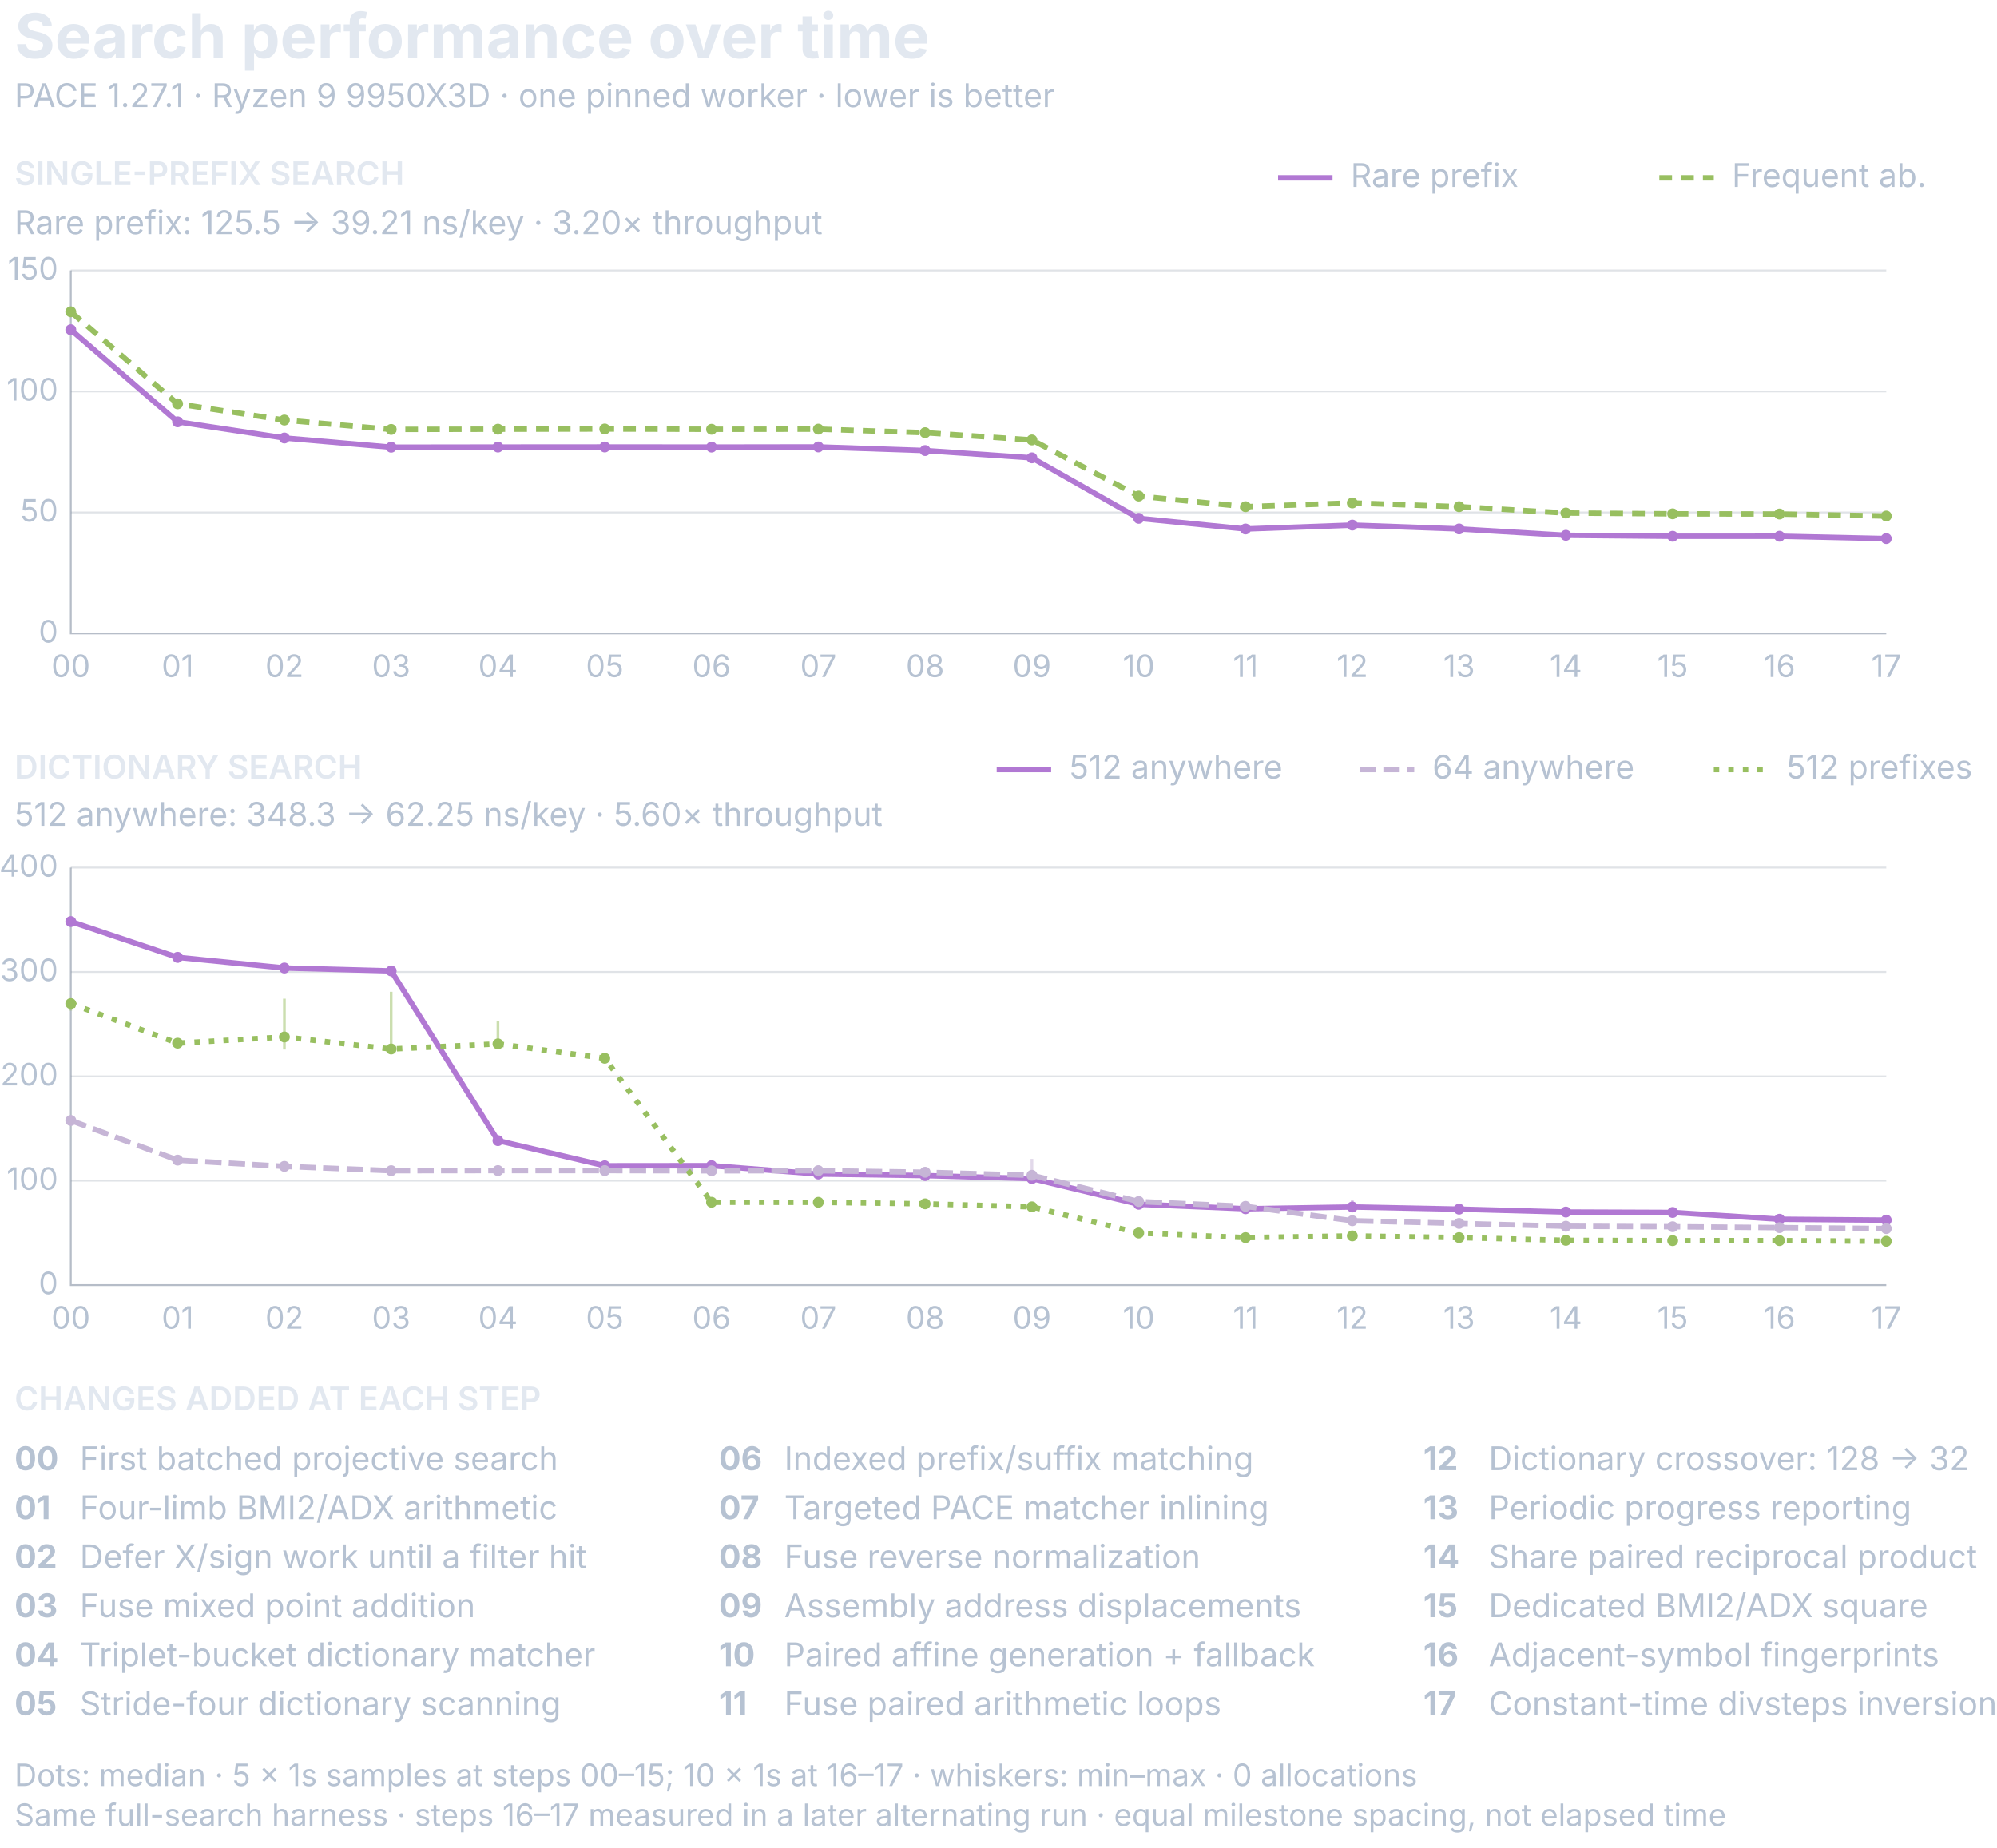
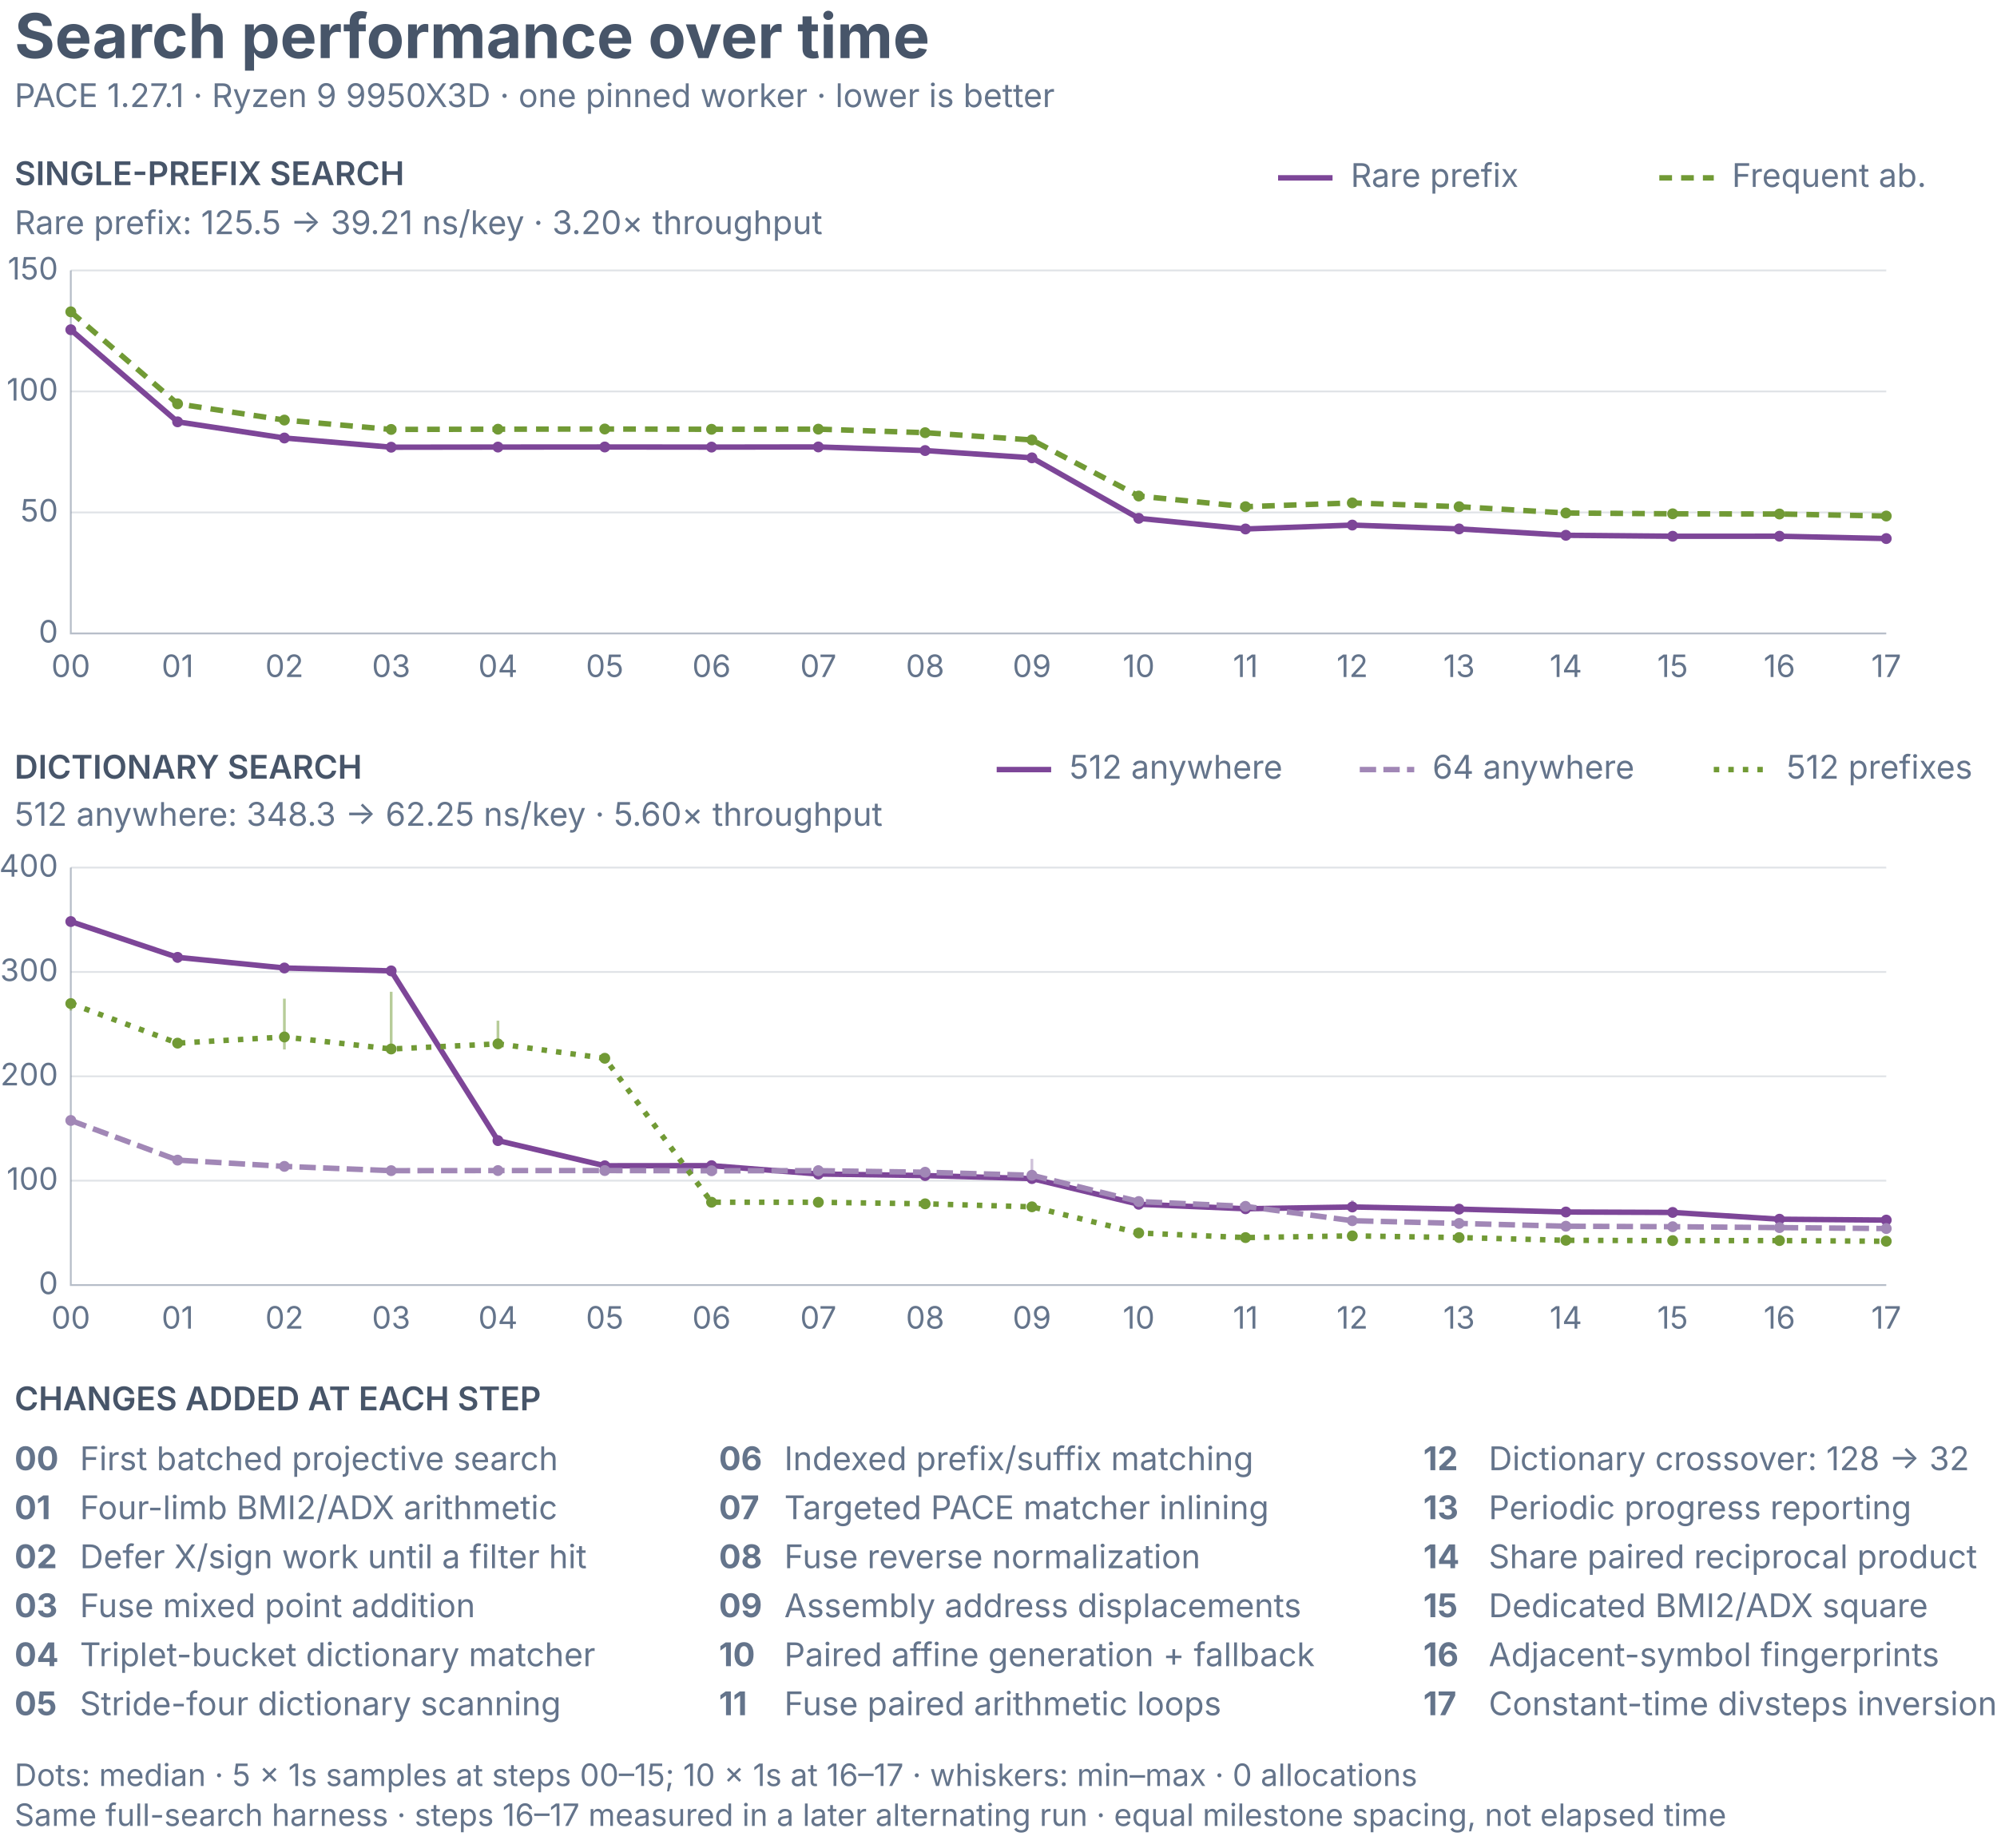
<svg xmlns="http://www.w3.org/2000/svg" width="1100" height="1018" viewBox="36 6 1100 1018" role="img" aria-labelledby="title description">
  <style>
- 		:root { color-scheme: dark; }
- 		text { fill: #b6c2d2; font-family: -apple-system, BlinkMacSystemFont, "Segoe UI", sans-serif; font-size: 18px; }
+ 		:root { color-scheme: light; }
+ 		text { fill: #64748b; font-family: -apple-system, BlinkMacSystemFont, "Segoe UI", sans-serif; font-size: 18px; }
		polyline { fill: none; stroke-width: 3; stroke-linejoin: round; }
		circle { stroke: none; }
- 		.title { fill: #e2e8f0; font-size: 34px; font-weight: 650; }
- 		.section { fill: #e2e8f0; font-size: 18px; font-weight: 600; }
+ 		.title { fill: #475569; font-size: 34px; font-weight: 650; }
+ 		.section { fill: #475569; font-size: 18px; font-weight: 600; }
		.summary { font-size: 18px; }
		.grid { fill: none; stroke: #8592a3; stroke-opacity: 0.25; stroke-width: 1; }
		.axis { fill: none; stroke: #8592a3; stroke-opacity: 0.6; stroke-width: 1; }
		.ticks text { font-size: 17px; font-variant-numeric: tabular-nums; }
		.series { fill: currentColor; stroke: currentColor; }
		.range { fill: none; stroke-width: 1.5; stroke-opacity: 0.5; }
- 		.rare, .dictionary512 { color: #b178d3; }
- 		.frequent, .prefix512 { color: #98bf60; }
+ 		.rare, .dictionary512 { color: #7d4698; }
+ 		.frequent, .prefix512 { color: #719a35; }
		.frequent polyline { stroke-dasharray: 7 5; }
- 		.dictionary64 { color: #c6b5d6; }
+ 		.dictionary64 { color: #a187b6; }
		.dictionary64 polyline { stroke-dasharray: 9 4; }
		.prefix512 polyline { stroke-dasharray: 3 5; }
		.step { font-weight: 650; font-variant-numeric: tabular-nums; }
		.footer { font-size: 17px; }
	</style>
  <text class="title" x="44" y="38">Search performance over time</text>
  <text x="44" y="65">PACE 1.27.1 · Ryzen 9 9950X3D · one pinned worker · lower is better</text>
  <text class="section" x="44" y="108">SINGLE-PREFIX SEARCH</text>
  <text class="summary" x="44" y="135">Rare prefix: 125.5 → 39.21 ns/key · 3.20× throughput</text>
  <path class="series rare" d="M740,104h30" stroke-width="3" />
  <text x="780" y="109">Rare prefix</text>
  <path class="series frequent" d="M950,104h30" stroke-width="3" stroke-dasharray="7 5" />
  <text x="990" y="109">Frequent ab.</text>
  <path class="grid" d="M75,155H1075 M75,221.67H1075 M75,288.33H1075" />
  <path class="axis" d="M75,155V355H1075" />
  <g class="ticks" text-anchor="end">
    <text x="68" y="160">150</text>
    <text x="68" y="226.67">100</text>
    <text x="68" y="293.33">50</text>
    <text x="68" y="360">0</text>
  </g>
  <g class="ticks" text-anchor="middle">
    <text x="75" y="379">00</text>
    <text x="133.82" y="379">01</text>
    <text x="192.65" y="379">02</text>
    <text x="251.47" y="379">03</text>
    <text x="310.29" y="379">04</text>
    <text x="369.12" y="379">05</text>
    <text x="427.94" y="379">06</text>
    <text x="486.76" y="379">07</text>
    <text x="545.59" y="379">08</text>
    <text x="604.41" y="379">09</text>
    <text x="663.24" y="379">10</text>
    <text x="722.06" y="379">11</text>
    <text x="780.88" y="379">12</text>
    <text x="839.71" y="379">13</text>
    <text x="898.53" y="379">14</text>
    <text x="957.35" y="379">15</text>
    <text x="1016.18" y="379">16</text>
    <text x="1075" y="379">17</text>
  </g>
  <g id="rare" class="series rare">
    <path class="range" d="M75,187.53V187.8 M133.82,238.35V238.43 M192.65,247.11V247.36 M251.47,252.31V252.39 M310.29,252.29V252.37 M369.12,252.24V252.31 M427.94,252.13V252.39 M486.76,252.24V252.35 M545.59,254.15V254.25 M604.41,258.07V258.28 M663.24,291.55V291.6 M722.06,297.4V297.47 M780.88,295.27V295.31 M839.71,297.41V297.43 M898.53,300.89V300.93 M957.35,300.29V301.48 M1016.18,301.36V301.45 M1075,302.67V302.73" />
    <polyline points="75,187.67 133.82,238.41 192.65,247.32 251.47,252.39 310.29,252.31 369.12,252.27 427.94,252.33 486.76,252.24 545.59,254.23 604.41,258.25 663.24,291.57 722.06,297.44 780.88,295.29 839.71,297.41 898.53,300.92 957.35,301.45 1016.18,301.43 1075,302.72" />
    <circle cx="75" cy="187.67" r="3" />
    <circle cx="133.82" cy="238.41" r="3" />
    <circle cx="192.65" cy="247.32" r="3" />
    <circle cx="251.47" cy="252.39" r="3" />
    <circle cx="310.29" cy="252.31" r="3" />
    <circle cx="369.12" cy="252.27" r="3" />
    <circle cx="427.94" cy="252.33" r="3" />
    <circle cx="486.76" cy="252.24" r="3" />
    <circle cx="545.59" cy="254.23" r="3" />
    <circle cx="604.41" cy="258.25" r="3" />
    <circle cx="663.24" cy="291.57" r="3" />
    <circle cx="722.06" cy="297.44" r="3" />
    <circle cx="780.88" cy="295.29" r="3" />
    <circle cx="839.71" cy="297.41" r="3" />
    <circle cx="898.53" cy="300.92" r="3" />
    <circle cx="957.35" cy="301.45" r="3" />
    <circle cx="1016.18" cy="301.43" r="3" />
    <circle cx="1075" cy="302.72" r="3" />
  </g>
  <g id="frequent" class="series frequent">
    <path class="range" d="M75,177.53V177.93 M133.82,228.37V228.53 M192.65,237.29V237.49 M251.47,242.49V242.61 M310.29,242.36V242.51 M369.12,242.33V242.41 M427.94,242.32V242.56 M486.76,242.28V242.51 M545.59,244.28V244.41 M604.41,248.09V248.4 M663.24,279.21V279.31 M722.06,285.12V285.2 M780.88,283.04V283.11 M839.71,285.12V285.17 M898.53,288.63V288.65 M957.35,288.01V289.19 M1016.18,289.12V289.21 M1075,290.16V290.36" />
    <polyline points="75,177.8 133.82,228.49 192.65,237.44 251.47,242.6 310.29,242.47 369.12,242.36 427.94,242.52 486.76,242.44 545.59,244.39 604.41,248.39 663.24,279.29 722.06,285.16 780.88,283.09 839.71,285.16 898.53,288.64 957.35,289.08 1016.18,289.19 1075,290.31" />
    <circle cx="75" cy="177.8" r="3" />
    <circle cx="133.82" cy="228.49" r="3" />
    <circle cx="192.65" cy="237.44" r="3" />
    <circle cx="251.47" cy="242.6" r="3" />
    <circle cx="310.29" cy="242.47" r="3" />
    <circle cx="369.12" cy="242.36" r="3" />
    <circle cx="427.94" cy="242.52" r="3" />
    <circle cx="486.76" cy="242.44" r="3" />
    <circle cx="545.59" cy="244.39" r="3" />
    <circle cx="604.41" cy="248.39" r="3" />
    <circle cx="663.24" cy="279.29" r="3" />
    <circle cx="722.06" cy="285.16" r="3" />
    <circle cx="780.88" cy="283.09" r="3" />
    <circle cx="839.71" cy="285.16" r="3" />
    <circle cx="898.53" cy="288.64" r="3" />
    <circle cx="957.35" cy="289.08" r="3" />
    <circle cx="1016.18" cy="289.19" r="3" />
    <circle cx="1075" cy="290.31" r="3" />
  </g>
  <text class="section" x="44" y="435">DICTIONARY SEARCH</text>
  <text class="summary" x="44" y="461">512 anywhere: 348.3 → 62.25 ns/key · 5.60× throughput</text>
  <path class="series dictionary512" d="M585,430h30" stroke-width="3" />
  <text x="625" y="435">512 anywhere</text>
  <path class="series dictionary64" d="M785,430h30" stroke-width="3" stroke-dasharray="9 4" />
  <text x="825" y="435">64 anywhere</text>
  <path class="series prefix512" d="M980,430h30" stroke-width="3" stroke-dasharray="3 5" />
  <text x="1020" y="435">512 prefixes</text>
  <path class="grid" d="M75,484H1075 M75,541.5H1075 M75,599H1075 M75,656.5H1075" />
  <path class="axis" d="M75,484V714H1075" />
  <g class="ticks" text-anchor="end">
    <text x="68" y="489">400</text>
    <text x="68" y="546.5">300</text>
    <text x="68" y="604">200</text>
    <text x="68" y="661.5">100</text>
    <text x="68" y="719">0</text>
  </g>
  <g class="ticks" text-anchor="middle">
    <text x="75" y="738">00</text>
    <text x="133.82" y="738">01</text>
    <text x="192.65" y="738">02</text>
    <text x="251.47" y="738">03</text>
    <text x="310.29" y="738">04</text>
    <text x="369.12" y="738">05</text>
    <text x="427.94" y="738">06</text>
    <text x="486.76" y="738">07</text>
    <text x="545.59" y="738">08</text>
    <text x="604.41" y="738">09</text>
    <text x="663.24" y="738">10</text>
    <text x="722.06" y="738">11</text>
    <text x="780.88" y="738">12</text>
    <text x="839.71" y="738">13</text>
    <text x="898.53" y="738">14</text>
    <text x="957.35" y="738">15</text>
    <text x="1016.18" y="738">16</text>
    <text x="1075" y="738">17</text>
  </g>
  <g id="dictionary512" class="series dictionary512">
    <path class="range" d="M75,513.27V516.09 M133.82,532.99V536.44 M192.65,538.11V539.55 M251.47,540.64V541.27 M310.29,632.92V634.59 M369.12,647.07V648.28 M427.94,647.24V648.22 M486.76,652.07V652.88 M545.59,652.71V653.68 M604.41,651.38V655.47 M663.24,668.43V669.5 M722.06,671.08V671.98 M780.88,667.41V671.06 M839.71,671.52V672.2 M898.53,672.85V673.81 M957.35,673.47V674.16 M1016.18,676.62V677.77 M1075,676.65V678.3" />
    <polyline points="75,513.73 133.82,533.45 192.65,539.32 251.47,540.92 310.29,634.42 369.12,648.28 427.94,648.22 486.76,652.82 545.59,653.68 604.41,655.35 663.24,669.48 722.06,671.97 780.88,670.99 839.71,672.17 898.53,673.76 957.35,673.99 1016.18,677.73 1075,678.21" />
    <circle cx="75" cy="513.73" r="3" />
    <circle cx="133.82" cy="533.45" r="3" />
    <circle cx="192.65" cy="539.32" r="3" />
    <circle cx="251.47" cy="540.92" r="3" />
    <circle cx="310.29" cy="634.42" r="3" />
    <circle cx="369.12" cy="648.28" r="3" />
    <circle cx="427.94" cy="648.22" r="3" />
    <circle cx="486.76" cy="652.82" r="3" />
    <circle cx="545.59" cy="653.68" r="3" />
    <circle cx="604.41" cy="655.35" r="3" />
    <circle cx="663.24" cy="669.48" r="3" />
    <circle cx="722.06" cy="671.97" r="3" />
    <circle cx="780.88" cy="670.99" r="3" />
    <circle cx="839.71" cy="672.17" r="3" />
    <circle cx="898.53" cy="673.76" r="3" />
    <circle cx="957.35" cy="673.99" r="3" />
    <circle cx="1016.18" cy="677.73" r="3" />
    <circle cx="1075" cy="678.21" r="3" />
  </g>
  <g id="dictionary64" class="series dictionary64">
    <path class="range" d="M75,622.06V623.5 M133.82,644.14V645.29 M192.65,647.88V648.74 M251.47,649.49V651.04 M310.29,649.89V651.04 M369.12,649.83V650.98 M427.94,649.83V651.04 M486.76,648.05V650.98 M545.59,650.81V651.84 M604.41,644.48V653.63 M663.24,667.3V668.14 M722.06,669.7V670.69 M780.88,677.95V678.57 M839.71,679.39V680.06 M898.53,680.95V681.59 M957.35,681.37V681.87 M1016.18,681.61V682.37 M1075,682.09V682.92" />
    <polyline points="75,623.32 133.82,645.17 192.65,648.62 251.47,650.98 310.29,650.92 369.12,650.92 427.94,651.04 486.76,650.98 545.59,651.84 604.41,653.51 663.24,667.98 722.06,670.64 780.88,678.55 839.71,680.04 898.53,681.59 957.35,681.86 1016.18,682.35 1075,682.87" />
    <circle cx="75" cy="623.32" r="3" />
    <circle cx="133.82" cy="645.17" r="3" />
    <circle cx="192.65" cy="648.62" r="3" />
    <circle cx="251.47" cy="650.98" r="3" />
    <circle cx="310.29" cy="650.92" r="3" />
    <circle cx="369.12" cy="650.92" r="3" />
    <circle cx="427.94" cy="651.04" r="3" />
    <circle cx="486.76" cy="650.98" r="3" />
    <circle cx="545.59" cy="651.84" r="3" />
    <circle cx="604.41" cy="653.51" r="3" />
    <circle cx="663.24" cy="667.98" r="3" />
    <circle cx="722.06" cy="670.64" r="3" />
    <circle cx="780.88" cy="678.55" r="3" />
    <circle cx="839.71" cy="680.04" r="3" />
    <circle cx="898.53" cy="681.59" r="3" />
    <circle cx="957.35" cy="681.86" r="3" />
    <circle cx="1016.18" cy="682.35" r="3" />
    <circle cx="1075" cy="682.87" r="3" />
  </g>
  <g id="prefix512" class="series prefix512">
    <path class="range" d="M75,558.23V562.77 M133.82,578.01V581.46 M192.65,556.22V584.22 M251.47,552.42V584.86 M310.29,568.35V582.73 M369.12,588.02V590.38 M427.94,667.75V668.41 M486.76,667.67V668.42 M545.59,668.63V669.25 M604.41,670.24V670.96 M663.24,684.91V685.34 M722.06,687.39V687.87 M780.88,684.05V686.93 M839.71,687.34V687.86 M898.53,688.97V689.37 M957.35,689.17V689.63 M1016.18,688.57V689.53 M1075,688.88V690.1" />
    <polyline points="75,558.92 133.82,580.72 192.65,577.32 251.47,583.94 310.29,581.12 369.12,589.05 427.94,668.37 486.76,668.4 545.59,669.24 604.41,670.9 663.24,685.32 722.06,687.85 780.88,686.91 839.71,687.84 898.53,689.35 957.35,689.52 1016.18,689.5 1075,689.87" />
    <circle cx="75" cy="558.92" r="3" />
    <circle cx="133.82" cy="580.72" r="3" />
    <circle cx="192.65" cy="577.32" r="3" />
    <circle cx="251.47" cy="583.94" r="3" />
    <circle cx="310.29" cy="581.12" r="3" />
    <circle cx="369.12" cy="589.05" r="3" />
    <circle cx="427.94" cy="668.37" r="3" />
    <circle cx="486.76" cy="668.4" r="3" />
    <circle cx="545.59" cy="669.24" r="3" />
    <circle cx="604.41" cy="670.9" r="3" />
    <circle cx="663.24" cy="685.32" r="3" />
    <circle cx="722.06" cy="687.85" r="3" />
    <circle cx="780.88" cy="686.91" r="3" />
    <circle cx="839.71" cy="687.84" r="3" />
    <circle cx="898.53" cy="689.35" r="3" />
    <circle cx="957.35" cy="689.52" r="3" />
    <circle cx="1016.18" cy="689.5" r="3" />
    <circle cx="1075" cy="689.87" r="3" />
  </g>
  <text class="section" x="44" y="783">CHANGES ADDED AT EACH STEP</text>
  <g>
    <text x="44" y="816">
      <tspan class="step">00</tspan>
      <tspan x="80">First batched projective search</tspan>
    </text>
    <text x="44" y="843">
      <tspan class="step">01</tspan>
      <tspan x="80">Four-limb BMI2/ADX arithmetic</tspan>
    </text>
    <text x="44" y="870">
      <tspan class="step">02</tspan>
      <tspan x="80">Defer X/sign work until a filter hit</tspan>
    </text>
    <text x="44" y="897">
      <tspan class="step">03</tspan>
      <tspan x="80">Fuse mixed point addition</tspan>
    </text>
    <text x="44" y="924">
      <tspan class="step">04</tspan>
      <tspan x="80">Triplet-bucket dictionary matcher</tspan>
    </text>
    <text x="44" y="951">
      <tspan class="step">05</tspan>
      <tspan x="80">Stride-four dictionary scanning</tspan>
    </text>
    <text x="432" y="816">
      <tspan class="step">06</tspan>
      <tspan x="468">Indexed prefix/suffix matching</tspan>
    </text>
    <text x="432" y="843">
      <tspan class="step">07</tspan>
      <tspan x="468">Targeted PACE matcher inlining</tspan>
    </text>
    <text x="432" y="870">
      <tspan class="step">08</tspan>
      <tspan x="468">Fuse reverse normalization</tspan>
    </text>
    <text x="432" y="897">
      <tspan class="step">09</tspan>
      <tspan x="468">Assembly address displacements</tspan>
    </text>
    <text x="432" y="924">
      <tspan class="step">10</tspan>
      <tspan x="468">Paired affine generation + fallback</tspan>
    </text>
    <text x="432" y="951">
      <tspan class="step">11</tspan>
      <tspan x="468">Fuse paired arithmetic loops</tspan>
    </text>
    <text x="820" y="816">
      <tspan class="step">12</tspan>
      <tspan x="856">Dictionary crossover: 128 → 32</tspan>
    </text>
    <text x="820" y="843">
      <tspan class="step">13</tspan>
      <tspan x="856">Periodic progress reporting</tspan>
    </text>
    <text x="820" y="870">
      <tspan class="step">14</tspan>
      <tspan x="856">Share paired reciprocal product</tspan>
    </text>
    <text x="820" y="897">
      <tspan class="step">15</tspan>
      <tspan x="856">Dedicated BMI2/ADX square</tspan>
    </text>
    <text x="820" y="924">
      <tspan class="step">16</tspan>
      <tspan x="856">Adjacent-symbol fingerprints</tspan>
    </text>
    <text x="820" y="951">
      <tspan class="step">17</tspan>
      <tspan x="856">Constant-time divsteps inversion</tspan>
    </text>
  </g>
  <text class="footer" x="44" y="990">Dots: median · 5 × 1s samples at steps 00–15; 10 × 1s at 16–17 · whiskers: min–max · 0 allocations</text>
  <text class="footer" x="44" y="1012">Same full-search harness · steps 16–17 measured in a later alternating run · equal milestone spacing, not elapsed time</text>
</svg>
